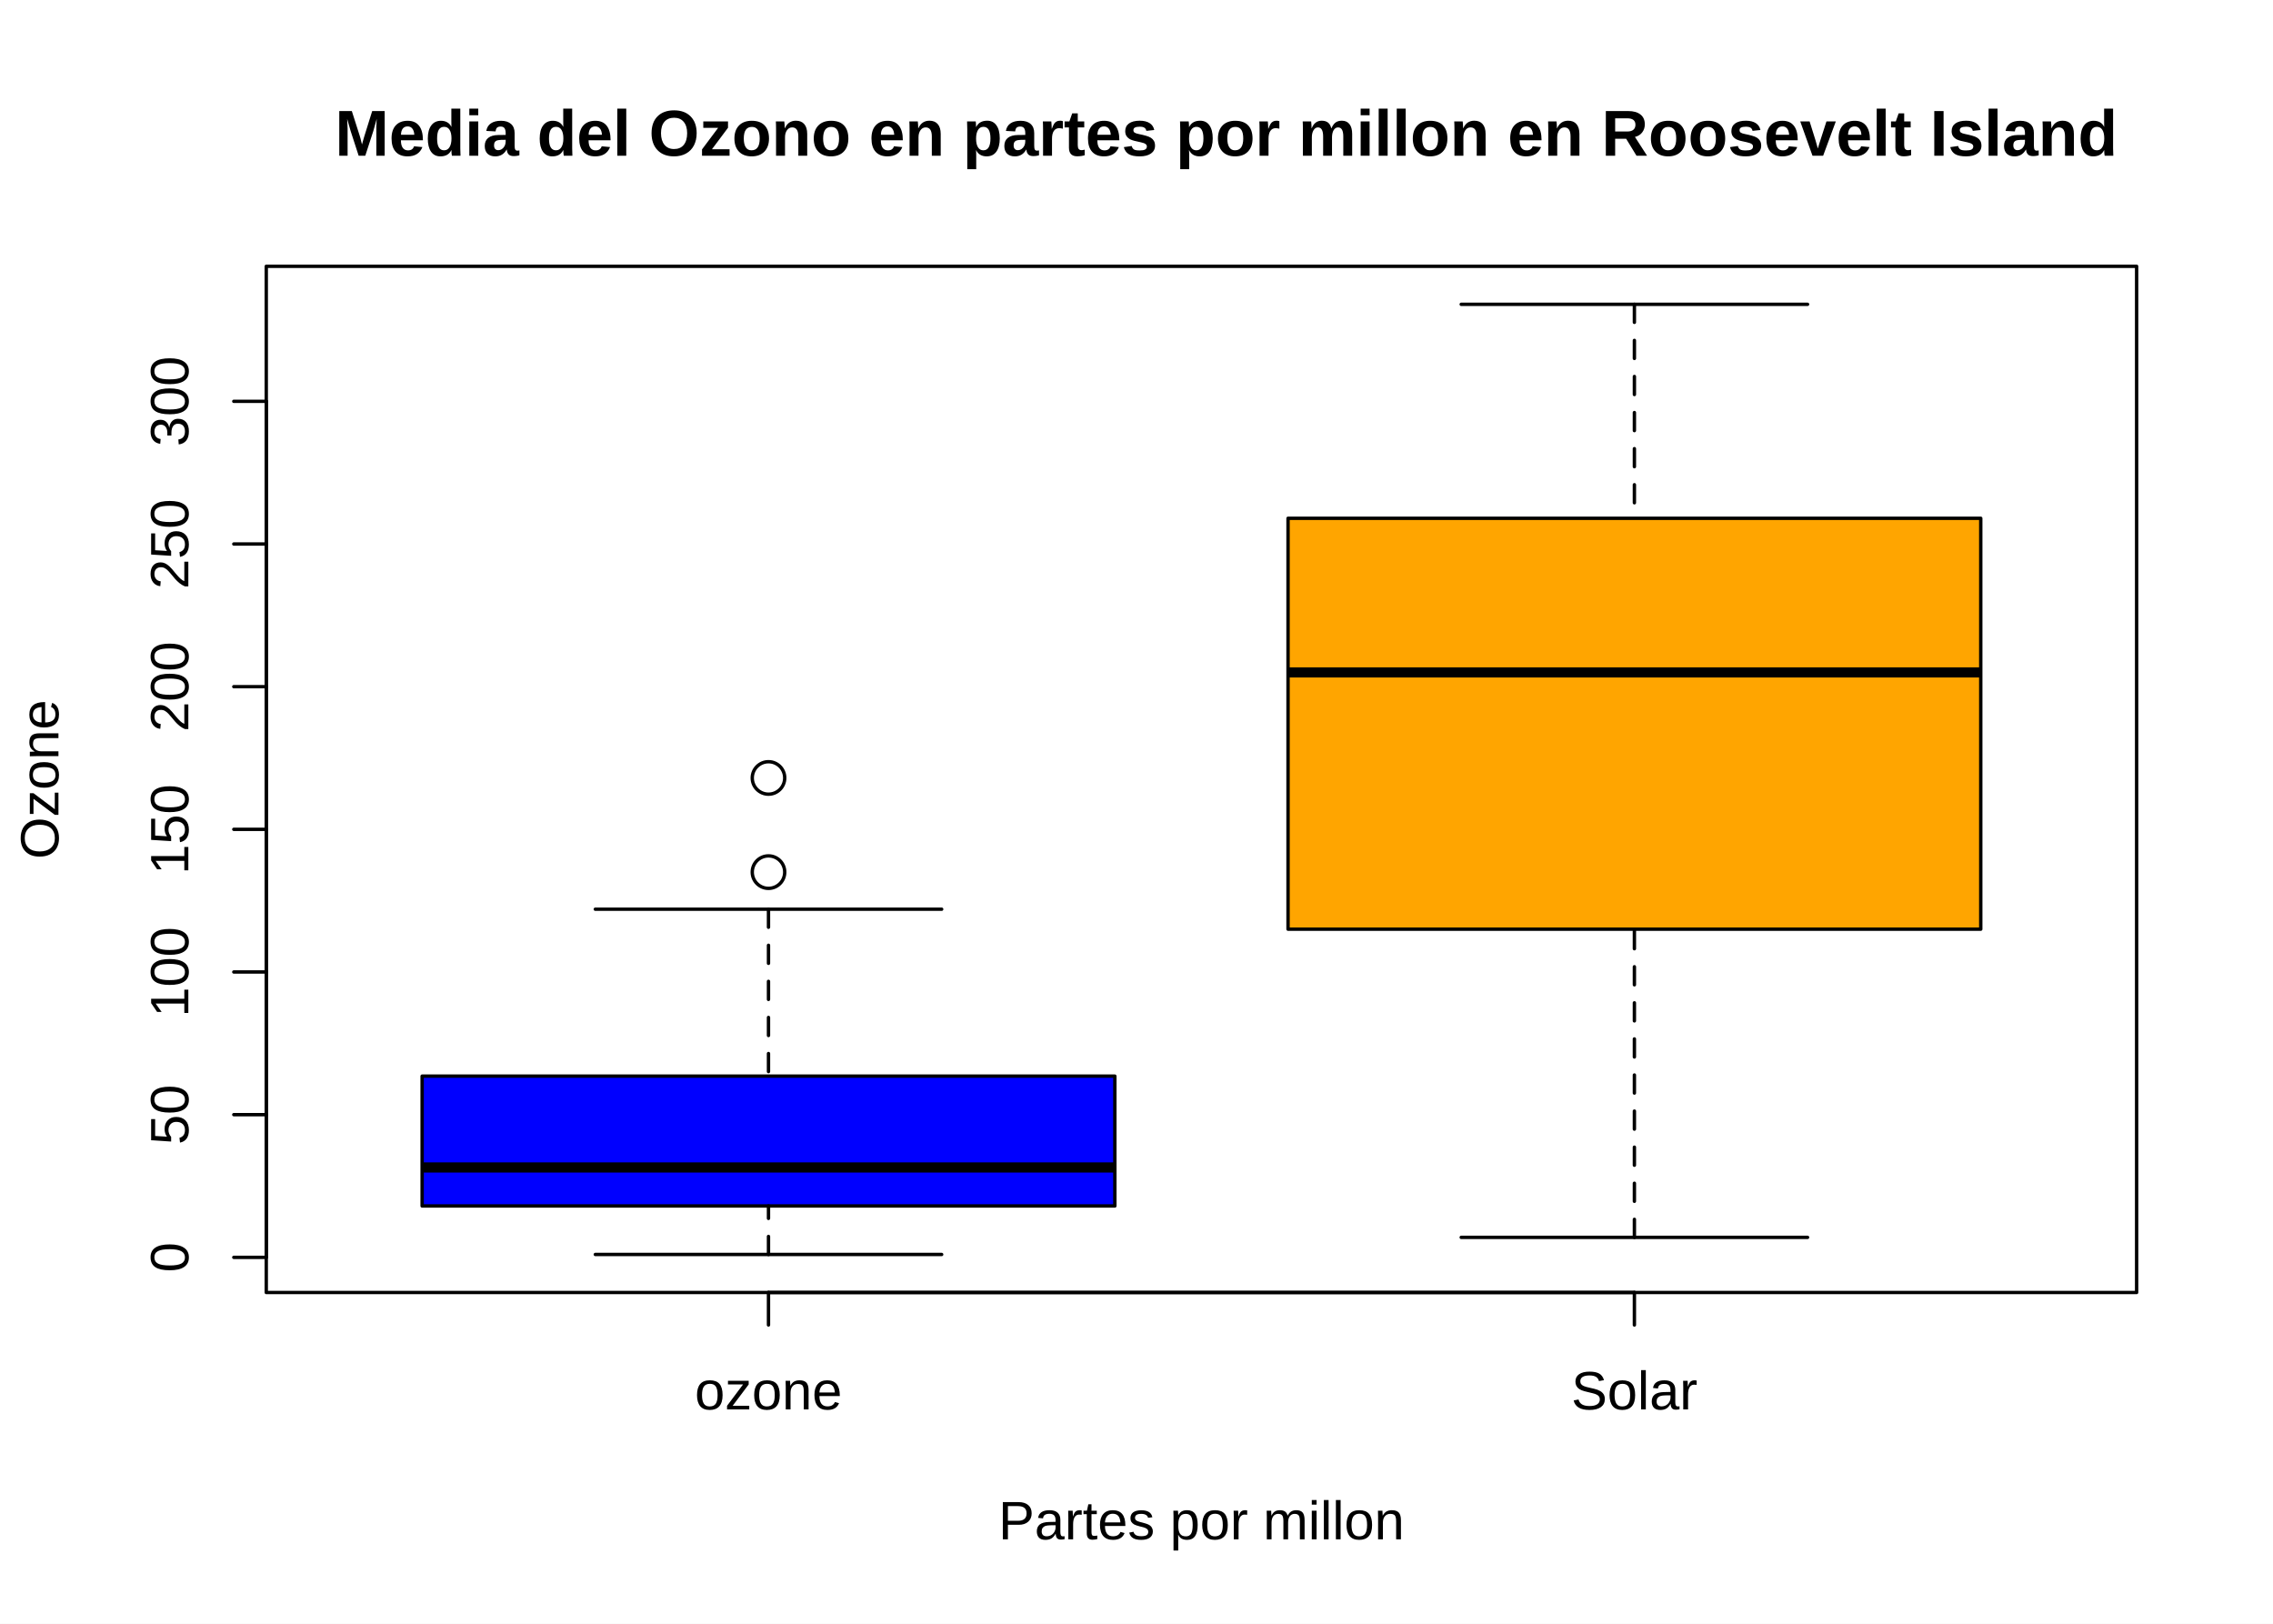
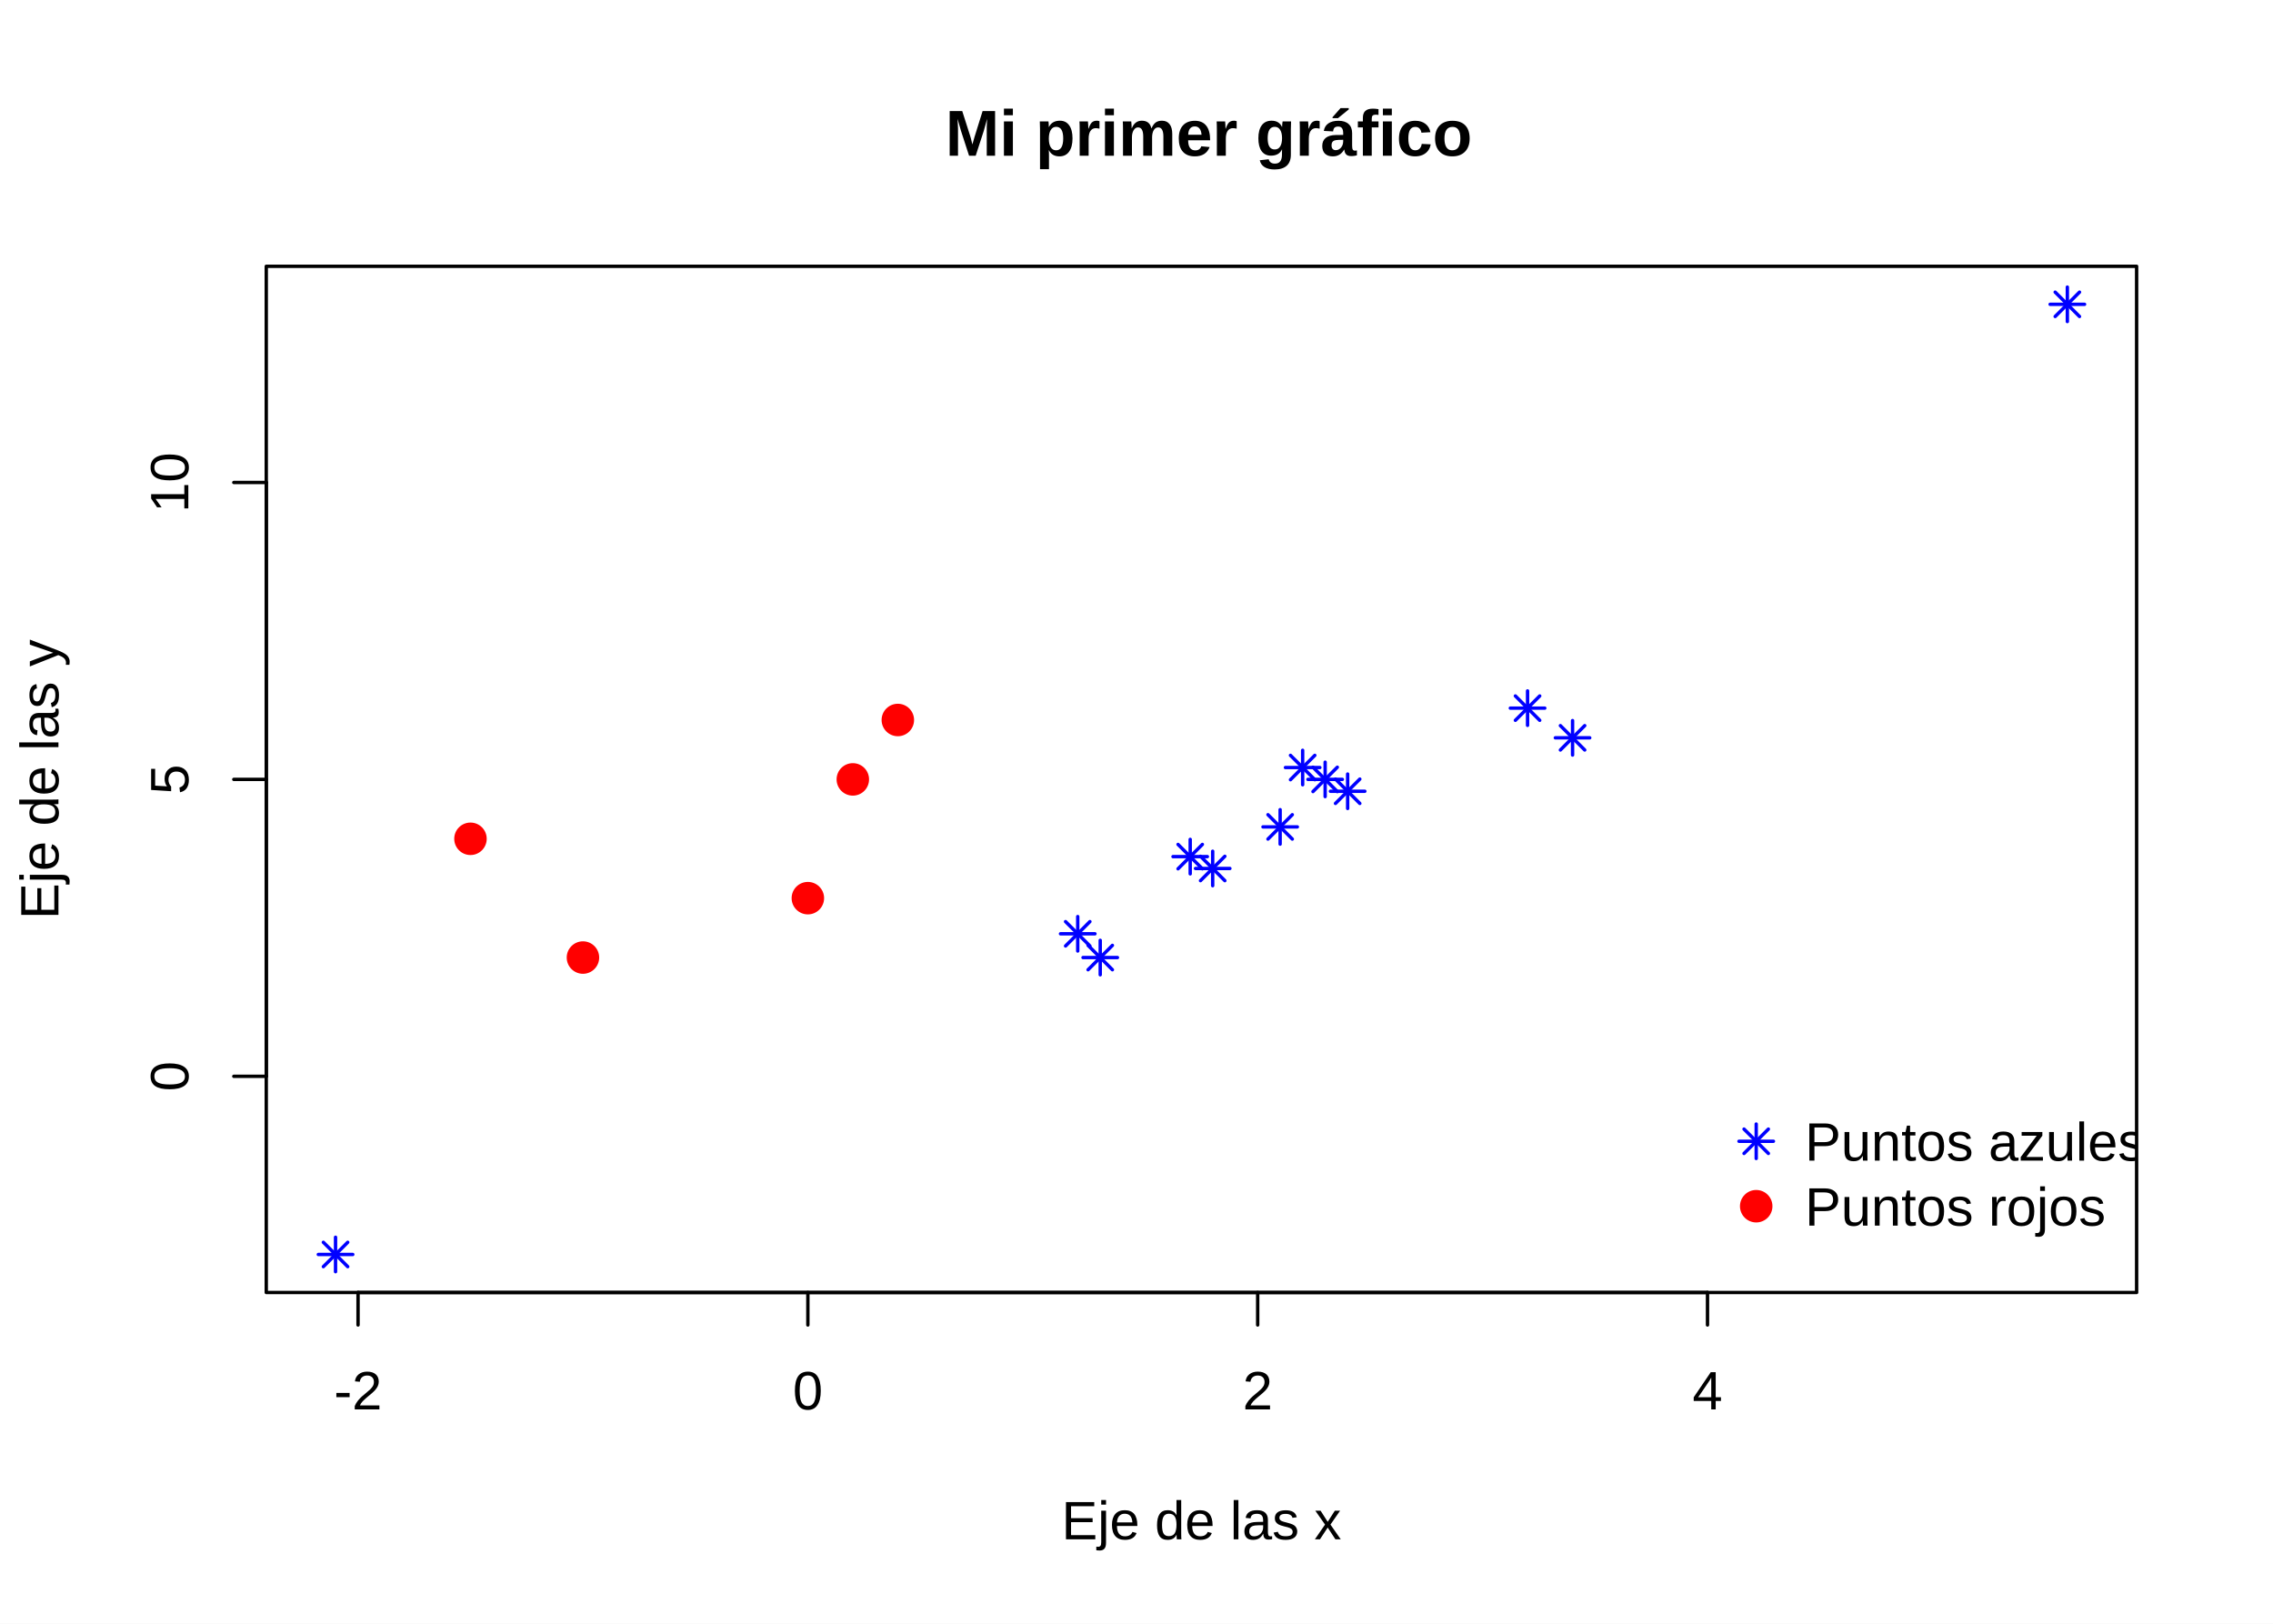
<svg xmlns="http://www.w3.org/2000/svg" viewBox="0 0 504.00 360.00">
  <defs>
    <style type="text/css">
    line, polyline, path, rect, circle {
      fill: none;
      stroke: #000000;
      stroke-linecap: round;
      stroke-linejoin: round;
      stroke-miterlimit: 10.00;
    }
  </style>
  </defs>
  <rect width="100%" height="100%" style="stroke: none; fill: #FFFFFF;" />
  <defs>
    <clipPath id="cpNTkuMDR8NDczLjc2fDI4Ni41Nnw1OS4wNA==">
      <rect x="59.04" y="59.04" width="414.72" height="227.52" />
    </clipPath>
  </defs>
-   <polyline points="93.60,267.38 247.20,267.38 247.20,238.59 93.60,238.59 " style="stroke-width: 0.75; stroke: none; fill: #0000FF;" clip-path="url(#cpNTkuMDR8NDczLjc2fDI4Ni41Nnw1OS4wNA==)" />
-   <line x1="93.60" y1="258.84" x2="247.20" y2="258.84" style="stroke-width: 2.25; stroke-linecap: butt;" clip-path="url(#cpNTkuMDR8NDczLjc2fDI4Ni41Nnw1OS4wNA==)" />
-   <line x1="170.40" y1="278.13" x2="170.40" y2="267.38" style="stroke-width: 0.75; stroke-dasharray: 4.00,4.00;" clip-path="url(#cpNTkuMDR8NDczLjc2fDI4Ni41Nnw1OS4wNA==)" />
-   <line x1="170.40" y1="201.58" x2="170.40" y2="238.59" style="stroke-width: 0.75; stroke-dasharray: 4.00,4.00;" clip-path="url(#cpNTkuMDR8NDczLjc2fDI4Ni41Nnw1OS4wNA==)" />
-   <line x1="132.00" y1="278.13" x2="208.80" y2="278.13" style="stroke-width: 0.75;" clip-path="url(#cpNTkuMDR8NDczLjc2fDI4Ni41Nnw1OS4wNA==)" />
-   <line x1="132.00" y1="201.58" x2="208.80" y2="201.58" style="stroke-width: 0.75;" clip-path="url(#cpNTkuMDR8NDczLjc2fDI4Ni41Nnw1OS4wNA==)" />
-   <polyline points="93.60,267.38 247.20,267.38 247.20,238.59 93.60,238.59 93.60,267.38 " style="stroke-width: 0.75;" clip-path="url(#cpNTkuMDR8NDczLjc2fDI4Ni41Nnw1OS4wNA==)" />
-   <circle cx="170.40" cy="193.36" r="2.70pt" style="stroke-width: 0.75;" clip-path="url(#cpNTkuMDR8NDczLjc2fDI4Ni41Nnw1OS4wNA==)" />
-   <circle cx="170.40" cy="172.48" r="2.70pt" style="stroke-width: 0.75;" clip-path="url(#cpNTkuMDR8NDczLjc2fDI4Ni41Nnw1OS4wNA==)" />
-   <polyline points="285.60,206.01 439.20,206.01 439.20,114.91 285.60,114.91 " style="stroke-width: 0.75; stroke: none; fill: #FFA500;" clip-path="url(#cpNTkuMDR8NDczLjc2fDI4Ni41Nnw1OS4wNA==)" />
-   <line x1="285.60" y1="149.08" x2="439.20" y2="149.08" style="stroke-width: 2.25; stroke-linecap: butt;" clip-path="url(#cpNTkuMDR8NDczLjc2fDI4Ni41Nnw1OS4wNA==)" />
-   <line x1="362.40" y1="274.34" x2="362.40" y2="206.01" style="stroke-width: 0.75; stroke-dasharray: 4.00,4.00;" clip-path="url(#cpNTkuMDR8NDczLjc2fDI4Ni41Nnw1OS4wNA==)" />
-   <line x1="362.40" y1="67.47" x2="362.40" y2="114.91" style="stroke-width: 0.75; stroke-dasharray: 4.00,4.00;" clip-path="url(#cpNTkuMDR8NDczLjc2fDI4Ni41Nnw1OS4wNA==)" />
-   <line x1="324.00" y1="274.34" x2="400.80" y2="274.34" style="stroke-width: 0.75;" clip-path="url(#cpNTkuMDR8NDczLjc2fDI4Ni41Nnw1OS4wNA==)" />
-   <line x1="324.00" y1="67.47" x2="400.80" y2="67.47" style="stroke-width: 0.75;" clip-path="url(#cpNTkuMDR8NDczLjc2fDI4Ni41Nnw1OS4wNA==)" />
-   <polyline points="285.60,206.01 439.20,206.01 439.20,114.91 285.60,114.91 285.60,206.01 " style="stroke-width: 0.75;" clip-path="url(#cpNTkuMDR8NDczLjc2fDI4Ni41Nnw1OS4wNA==)" />
+   <line x1="236.27" y1="209.73" x2="241.67" y2="204.33" style="stroke-width: 0.75; stroke: #0000FF;" clip-path="url(#cpNTkuMDR8NDczLjc2fDI4Ni41Nnw1OS4wNA==)" />
+   <line x1="236.27" y1="204.33" x2="241.67" y2="209.73" style="stroke-width: 0.75; stroke: #0000FF;" clip-path="url(#cpNTkuMDR8NDczLjc2fDI4Ni41Nnw1OS4wNA==)" />
+   <line x1="235.15" y1="207.03" x2="242.79" y2="207.03" style="stroke-width: 0.75; stroke: #0000FF;" clip-path="url(#cpNTkuMDR8NDczLjc2fDI4Ni41Nnw1OS4wNA==)" />
+   <line x1="238.97" y1="210.85" x2="238.97" y2="203.21" style="stroke-width: 0.75; stroke: #0000FF;" clip-path="url(#cpNTkuMDR8NDczLjc2fDI4Ni41Nnw1OS4wNA==)" />
+   <line x1="345.99" y1="166.28" x2="351.39" y2="160.88" style="stroke-width: 0.75; stroke: #0000FF;" clip-path="url(#cpNTkuMDR8NDczLjc2fDI4Ni41Nnw1OS4wNA==)" />
+   <line x1="345.99" y1="160.88" x2="351.39" y2="166.28" style="stroke-width: 0.75; stroke: #0000FF;" clip-path="url(#cpNTkuMDR8NDczLjc2fDI4Ni41Nnw1OS4wNA==)" />
+   <line x1="344.87" y1="163.58" x2="352.50" y2="163.58" style="stroke-width: 0.75; stroke: #0000FF;" clip-path="url(#cpNTkuMDR8NDczLjc2fDI4Ni41Nnw1OS4wNA==)" />
+   <line x1="348.69" y1="167.40" x2="348.69" y2="159.76" style="stroke-width: 0.75; stroke: #0000FF;" clip-path="url(#cpNTkuMDR8NDczLjc2fDI4Ni41Nnw1OS4wNA==)" />
+   <line x1="241.26" y1="215.00" x2="246.66" y2="209.60" style="stroke-width: 0.75; stroke: #0000FF;" clip-path="url(#cpNTkuMDR8NDczLjc2fDI4Ni41Nnw1OS4wNA==)" />
+   <line x1="241.26" y1="209.60" x2="246.66" y2="215.00" style="stroke-width: 0.75; stroke: #0000FF;" clip-path="url(#cpNTkuMDR8NDczLjc2fDI4Ni41Nnw1OS4wNA==)" />
+   <line x1="240.14" y1="212.30" x2="247.78" y2="212.30" style="stroke-width: 0.75; stroke: #0000FF;" clip-path="url(#cpNTkuMDR8NDczLjc2fDI4Ni41Nnw1OS4wNA==)" />
+   <line x1="243.96" y1="216.12" x2="243.96" y2="208.48" style="stroke-width: 0.75; stroke: #0000FF;" clip-path="url(#cpNTkuMDR8NDczLjc2fDI4Ni41Nnw1OS4wNA==)" />
+   <line x1="71.70" y1="280.83" x2="77.10" y2="275.43" style="stroke-width: 0.75; stroke: #0000FF;" clip-path="url(#cpNTkuMDR8NDczLjc2fDI4Ni41Nnw1OS4wNA==)" />
+   <line x1="71.70" y1="275.43" x2="77.10" y2="280.83" style="stroke-width: 0.75; stroke: #0000FF;" clip-path="url(#cpNTkuMDR8NDczLjc2fDI4Ni41Nnw1OS4wNA==)" />
+   <line x1="70.58" y1="278.13" x2="78.22" y2="278.13" style="stroke-width: 0.75; stroke: #0000FF;" clip-path="url(#cpNTkuMDR8NDczLjc2fDI4Ni41Nnw1OS4wNA==)" />
+   <line x1="74.40" y1="281.95" x2="74.40" y2="274.31" style="stroke-width: 0.75; stroke: #0000FF;" clip-path="url(#cpNTkuMDR8NDczLjc2fDI4Ni41Nnw1OS4wNA==)" />
+   <line x1="455.70" y1="70.17" x2="461.10" y2="64.77" style="stroke-width: 0.75; stroke: #0000FF;" clip-path="url(#cpNTkuMDR8NDczLjc2fDI4Ni41Nnw1OS4wNA==)" />
+   <line x1="455.70" y1="64.77" x2="461.10" y2="70.17" style="stroke-width: 0.75; stroke: #0000FF;" clip-path="url(#cpNTkuMDR8NDczLjc2fDI4Ni41Nnw1OS4wNA==)" />
+   <line x1="454.58" y1="67.47" x2="462.22" y2="67.47" style="stroke-width: 0.75; stroke: #0000FF;" clip-path="url(#cpNTkuMDR8NDczLjc2fDI4Ni41Nnw1OS4wNA==)" />
+   <line x1="458.40" y1="71.29" x2="458.40" y2="63.65" style="stroke-width: 0.75; stroke: #0000FF;" clip-path="url(#cpNTkuMDR8NDczLjc2fDI4Ni41Nnw1OS4wNA==)" />
+   <line x1="291.13" y1="175.50" x2="296.53" y2="170.10" style="stroke-width: 0.75; stroke: #0000FF;" clip-path="url(#cpNTkuMDR8NDczLjc2fDI4Ni41Nnw1OS4wNA==)" />
+   <line x1="291.13" y1="170.10" x2="296.53" y2="175.50" style="stroke-width: 0.75; stroke: #0000FF;" clip-path="url(#cpNTkuMDR8NDczLjc2fDI4Ni41Nnw1OS4wNA==)" />
+   <line x1="290.01" y1="172.80" x2="297.65" y2="172.80" style="stroke-width: 0.75; stroke: #0000FF;" clip-path="url(#cpNTkuMDR8NDczLjc2fDI4Ni41Nnw1OS4wNA==)" />
+   <line x1="293.83" y1="176.62" x2="293.83" y2="168.98" style="stroke-width: 0.75; stroke: #0000FF;" clip-path="url(#cpNTkuMDR8NDczLjc2fDI4Ni41Nnw1OS4wNA==)" />
+   <line x1="336.01" y1="159.70" x2="341.41" y2="154.30" style="stroke-width: 0.75; stroke: #0000FF;" clip-path="url(#cpNTkuMDR8NDczLjc2fDI4Ni41Nnw1OS4wNA==)" />
+   <line x1="336.01" y1="154.30" x2="341.41" y2="159.70" style="stroke-width: 0.75; stroke: #0000FF;" clip-path="url(#cpNTkuMDR8NDczLjc2fDI4Ni41Nnw1OS4wNA==)" />
+   <line x1="334.89" y1="157.00" x2="342.53" y2="157.00" style="stroke-width: 0.75; stroke: #0000FF;" clip-path="url(#cpNTkuMDR8NDczLjc2fDI4Ni41Nnw1OS4wNA==)" />
+   <line x1="338.71" y1="160.82" x2="338.71" y2="153.18" style="stroke-width: 0.75; stroke: #0000FF;" clip-path="url(#cpNTkuMDR8NDczLjc2fDI4Ni41Nnw1OS4wNA==)" />
+   <line x1="296.12" y1="178.13" x2="301.52" y2="172.73" style="stroke-width: 0.75; stroke: #0000FF;" clip-path="url(#cpNTkuMDR8NDczLjc2fDI4Ni41Nnw1OS4wNA==)" />
+   <line x1="296.12" y1="172.73" x2="301.52" y2="178.13" style="stroke-width: 0.75; stroke: #0000FF;" clip-path="url(#cpNTkuMDR8NDczLjc2fDI4Ni41Nnw1OS4wNA==)" />
+   <line x1="295.00" y1="175.43" x2="302.63" y2="175.43" style="stroke-width: 0.75; stroke: #0000FF;" clip-path="url(#cpNTkuMDR8NDczLjc2fDI4Ni41Nnw1OS4wNA==)" />
+   <line x1="298.82" y1="179.25" x2="298.82" y2="171.61" style="stroke-width: 0.75; stroke: #0000FF;" clip-path="url(#cpNTkuMDR8NDczLjc2fDI4Ni41Nnw1OS4wNA==)" />
+   <line x1="281.15" y1="186.03" x2="286.55" y2="180.63" style="stroke-width: 0.75; stroke: #0000FF;" clip-path="url(#cpNTkuMDR8NDczLjc2fDI4Ni41Nnw1OS4wNA==)" />
+   <line x1="281.15" y1="180.63" x2="286.55" y2="186.03" style="stroke-width: 0.75; stroke: #0000FF;" clip-path="url(#cpNTkuMDR8NDczLjc2fDI4Ni41Nnw1OS4wNA==)" />
+   <line x1="280.04" y1="183.33" x2="287.67" y2="183.33" style="stroke-width: 0.75; stroke: #0000FF;" clip-path="url(#cpNTkuMDR8NDczLjc2fDI4Ni41Nnw1OS4wNA==)" />
+   <line x1="283.85" y1="187.15" x2="283.85" y2="179.51" style="stroke-width: 0.75; stroke: #0000FF;" clip-path="url(#cpNTkuMDR8NDczLjc2fDI4Ni41Nnw1OS4wNA==)" />
+   <line x1="266.19" y1="195.25" x2="271.59" y2="189.85" style="stroke-width: 0.75; stroke: #0000FF;" clip-path="url(#cpNTkuMDR8NDczLjc2fDI4Ni41Nnw1OS4wNA==)" />
+   <line x1="266.19" y1="189.85" x2="271.59" y2="195.25" style="stroke-width: 0.75; stroke: #0000FF;" clip-path="url(#cpNTkuMDR8NDczLjc2fDI4Ni41Nnw1OS4wNA==)" />
+   <line x1="265.08" y1="192.55" x2="272.71" y2="192.55" style="stroke-width: 0.75; stroke: #0000FF;" clip-path="url(#cpNTkuMDR8NDczLjc2fDI4Ni41Nnw1OS4wNA==)" />
+   <line x1="268.89" y1="196.37" x2="268.89" y2="188.73" style="stroke-width: 0.75; stroke: #0000FF;" clip-path="url(#cpNTkuMDR8NDczLjc2fDI4Ni41Nnw1OS4wNA==)" />
+   <line x1="261.21" y1="192.62" x2="266.61" y2="187.22" style="stroke-width: 0.75; stroke: #0000FF;" clip-path="url(#cpNTkuMDR8NDczLjc2fDI4Ni41Nnw1OS4wNA==)" />
+   <line x1="261.21" y1="187.22" x2="266.61" y2="192.62" style="stroke-width: 0.75; stroke: #0000FF;" clip-path="url(#cpNTkuMDR8NDczLjc2fDI4Ni41Nnw1OS4wNA==)" />
+   <line x1="260.09" y1="189.92" x2="267.72" y2="189.92" style="stroke-width: 0.75; stroke: #0000FF;" clip-path="url(#cpNTkuMDR8NDczLjc2fDI4Ni41Nnw1OS4wNA==)" />
+   <line x1="263.91" y1="193.74" x2="263.91" y2="186.10" style="stroke-width: 0.75; stroke: #0000FF;" clip-path="url(#cpNTkuMDR8NDczLjc2fDI4Ni41Nnw1OS4wNA==)" />
+   <line x1="286.14" y1="172.87" x2="291.54" y2="167.47" style="stroke-width: 0.75; stroke: #0000FF;" clip-path="url(#cpNTkuMDR8NDczLjc2fDI4Ni41Nnw1OS4wNA==)" />
+   <line x1="286.14" y1="167.47" x2="291.54" y2="172.87" style="stroke-width: 0.75; stroke: #0000FF;" clip-path="url(#cpNTkuMDR8NDczLjc2fDI4Ni41Nnw1OS4wNA==)" />
+   <line x1="285.02" y1="170.17" x2="292.66" y2="170.17" style="stroke-width: 0.75; stroke: #0000FF;" clip-path="url(#cpNTkuMDR8NDczLjc2fDI4Ni41Nnw1OS4wNA==)" />
+   <line x1="288.84" y1="173.99" x2="288.84" y2="166.35" style="stroke-width: 0.75; stroke: #0000FF;" clip-path="url(#cpNTkuMDR8NDczLjc2fDI4Ni41Nnw1OS4wNA==)" />
  <defs>
    <clipPath id="cpMHw1MDR8MzYwfDA=">
      <rect x="0.00" y="0.00" width="504.00" height="360.00" />
    </clipPath>
  </defs>
-   <line x1="170.40" y1="286.56" x2="362.40" y2="286.56" style="stroke-width: 0.75;" clip-path="url(#cpMHw1MDR8MzYwfDA=)" />
-   <line x1="170.40" y1="286.56" x2="170.40" y2="293.76" style="stroke-width: 0.75;" clip-path="url(#cpMHw1MDR8MzYwfDA=)" />
-   <line x1="362.40" y1="286.56" x2="362.40" y2="293.76" style="stroke-width: 0.75;" clip-path="url(#cpMHw1MDR8MzYwfDA=)" />
+   <line x1="79.39" y1="286.56" x2="378.61" y2="286.56" style="stroke-width: 0.75;" clip-path="url(#cpMHw1MDR8MzYwfDA=)" />
+   <line x1="79.39" y1="286.56" x2="79.39" y2="293.76" style="stroke-width: 0.75;" clip-path="url(#cpMHw1MDR8MzYwfDA=)" />
+   <line x1="179.13" y1="286.56" x2="179.13" y2="293.76" style="stroke-width: 0.75;" clip-path="url(#cpMHw1MDR8MzYwfDA=)" />
+   <line x1="278.87" y1="286.56" x2="278.87" y2="293.76" style="stroke-width: 0.75;" clip-path="url(#cpMHw1MDR8MzYwfDA=)" />
+   <line x1="378.61" y1="286.56" x2="378.61" y2="293.76" style="stroke-width: 0.75;" clip-path="url(#cpMHw1MDR8MzYwfDA=)" />
  <g clip-path="url(#cpMHw1MDR8MzYwfDA=)">
-     <text x="154.05" y="312.48" style="font-size: 12.00px; font-family: Arial;" textLength="32.70px" lengthAdjust="spacingAndGlyphs">ozone</text>
+     <text x="74.05" y="312.48" style="font-size: 12.00px; font-family: Arial;" textLength="10.67px" lengthAdjust="spacingAndGlyphs">-2</text>
  </g>
  <g clip-path="url(#cpMHw1MDR8MzYwfDA=)">
-     <text x="348.39" y="312.48" style="font-size: 12.00px; font-family: Arial;" textLength="28.01px" lengthAdjust="spacingAndGlyphs">Solar</text>
-   </g>
-   <line x1="59.04" y1="278.77" x2="59.04" y2="88.98" style="stroke-width: 0.75;" clip-path="url(#cpMHw1MDR8MzYwfDA=)" />
-   <line x1="59.04" y1="278.77" x2="51.84" y2="278.77" style="stroke-width: 0.75;" clip-path="url(#cpMHw1MDR8MzYwfDA=)" />
-   <line x1="59.04" y1="247.13" x2="51.84" y2="247.13" style="stroke-width: 0.75;" clip-path="url(#cpMHw1MDR8MzYwfDA=)" />
-   <line x1="59.04" y1="215.50" x2="51.84" y2="215.50" style="stroke-width: 0.75;" clip-path="url(#cpMHw1MDR8MzYwfDA=)" />
-   <line x1="59.04" y1="183.87" x2="51.84" y2="183.87" style="stroke-width: 0.75;" clip-path="url(#cpMHw1MDR8MzYwfDA=)" />
-   <line x1="59.04" y1="152.24" x2="51.84" y2="152.24" style="stroke-width: 0.75;" clip-path="url(#cpMHw1MDR8MzYwfDA=)" />
-   <line x1="59.04" y1="120.61" x2="51.84" y2="120.61" style="stroke-width: 0.75;" clip-path="url(#cpMHw1MDR8MzYwfDA=)" />
-   <line x1="59.04" y1="88.98" x2="51.84" y2="88.98" style="stroke-width: 0.75;" clip-path="url(#cpMHw1MDR8MzYwfDA=)" />
-   <g clip-path="url(#cpMHw1MDR8MzYwfDA=)">
-     <text transform="translate(41.76,282.10) rotate(-90)" style="font-size: 12.00px; font-family: Arial;" textLength="6.67px" lengthAdjust="spacingAndGlyphs">0</text>
+     <text x="175.79" y="312.48" style="font-size: 12.00px; font-family: Arial;" textLength="6.67px" lengthAdjust="spacingAndGlyphs">0</text>
  </g>
  <g clip-path="url(#cpMHw1MDR8MzYwfDA=)">
-     <text transform="translate(41.76,253.81) rotate(-90)" style="font-size: 12.00px; font-family: Arial;" textLength="13.35px" lengthAdjust="spacingAndGlyphs">50</text>
+     <text x="275.53" y="312.48" style="font-size: 12.00px; font-family: Arial;" textLength="6.67px" lengthAdjust="spacingAndGlyphs">2</text>
  </g>
  <g clip-path="url(#cpMHw1MDR8MzYwfDA=)">
-     <text transform="translate(41.76,225.51) rotate(-90)" style="font-size: 12.00px; font-family: Arial;" textLength="20.02px" lengthAdjust="spacingAndGlyphs">100</text>
+     <text x="375.27" y="312.48" style="font-size: 12.00px; font-family: Arial;" textLength="6.67px" lengthAdjust="spacingAndGlyphs">4</text>
+   </g>
+   <line x1="59.04" y1="238.63" x2="59.04" y2="106.97" style="stroke-width: 0.75;" clip-path="url(#cpMHw1MDR8MzYwfDA=)" />
+   <line x1="59.04" y1="238.63" x2="51.84" y2="238.63" style="stroke-width: 0.75;" clip-path="url(#cpMHw1MDR8MzYwfDA=)" />
+   <line x1="59.04" y1="172.80" x2="51.84" y2="172.80" style="stroke-width: 0.75;" clip-path="url(#cpMHw1MDR8MzYwfDA=)" />
+   <line x1="59.04" y1="106.97" x2="51.84" y2="106.97" style="stroke-width: 0.75;" clip-path="url(#cpMHw1MDR8MzYwfDA=)" />
+   <g clip-path="url(#cpMHw1MDR8MzYwfDA=)">
+     <text transform="translate(41.76,241.97) rotate(-90)" style="font-size: 12.00px; font-family: Arial;" textLength="6.67px" lengthAdjust="spacingAndGlyphs">0</text>
  </g>
  <g clip-path="url(#cpMHw1MDR8MzYwfDA=)">
-     <text transform="translate(41.76,193.88) rotate(-90)" style="font-size: 12.00px; font-family: Arial;" textLength="20.02px" lengthAdjust="spacingAndGlyphs">150</text>
+     <text transform="translate(41.76,176.14) rotate(-90)" style="font-size: 12.00px; font-family: Arial;" textLength="6.67px" lengthAdjust="spacingAndGlyphs">5</text>
  </g>
  <g clip-path="url(#cpMHw1MDR8MzYwfDA=)">
-     <text transform="translate(41.76,162.25) rotate(-90)" style="font-size: 12.00px; font-family: Arial;" textLength="20.02px" lengthAdjust="spacingAndGlyphs">200</text>
+     <text transform="translate(41.76,113.64) rotate(-90)" style="font-size: 12.00px; font-family: Arial;" textLength="13.35px" lengthAdjust="spacingAndGlyphs">10</text>
+   </g>
+   <polyline points="59.04,286.56 473.76,286.56 473.76,59.04 59.04,59.04 59.04,286.56 " style="stroke-width: 0.75;" clip-path="url(#cpMHw1MDR8MzYwfDA=)" />
+   <g clip-path="url(#cpMHw1MDR8MzYwfDA=)">
+     <text x="209.61" y="34.53" style="font-size: 14.40px; font-weight: bold; font-family: Arial;" textLength="113.58px" lengthAdjust="spacingAndGlyphs">Mi primer gráfico</text>
  </g>
  <g clip-path="url(#cpMHw1MDR8MzYwfDA=)">
-     <text transform="translate(41.76,130.62) rotate(-90)" style="font-size: 12.00px; font-family: Arial;" textLength="20.02px" lengthAdjust="spacingAndGlyphs">250</text>
+     <text x="235.38" y="341.28" style="font-size: 12.00px; font-family: Arial;" textLength="62.03px" lengthAdjust="spacingAndGlyphs">Eje de las x</text>
  </g>
  <g clip-path="url(#cpMHw1MDR8MzYwfDA=)">
-     <text transform="translate(41.76,98.99) rotate(-90)" style="font-size: 12.00px; font-family: Arial;" textLength="20.02px" lengthAdjust="spacingAndGlyphs">300</text>
+     <text transform="translate(12.96,203.82) rotate(-90)" style="font-size: 12.00px; font-family: Arial;" textLength="62.03px" lengthAdjust="spacingAndGlyphs">Eje de las y</text>
  </g>
-   <g clip-path="url(#cpMHw1MDR8MzYwfDA=)">
-     <text x="74.26" y="34.53" style="font-size: 14.40px; font-weight: bold; font-family: Arial;" textLength="384.29px" lengthAdjust="spacingAndGlyphs">Media del Ozono en partes por millon en Roosevelt Island</text>
+   <defs>
+     <clipPath id="cpNTkuMDR8NDczLjc2fDI4Ni41Nnw1OS4wNA==">
+       <rect x="59.04" y="59.04" width="414.72" height="227.52" />
+     </clipPath>
+   </defs>
+   <circle cx="129.26" cy="212.30" r="2.70pt" style="stroke-width: 0.75; stroke: none; fill: #FF0000;" clip-path="url(#cpNTkuMDR8NDczLjc2fDI4Ni41Nnw1OS4wNA==)" />
+   <circle cx="179.13" cy="199.13" r="2.70pt" style="stroke-width: 0.75; stroke: none; fill: #FF0000;" clip-path="url(#cpNTkuMDR8NDczLjc2fDI4Ni41Nnw1OS4wNA==)" />
+   <circle cx="104.32" cy="185.97" r="2.70pt" style="stroke-width: 0.75; stroke: none; fill: #FF0000;" clip-path="url(#cpNTkuMDR8NDczLjc2fDI4Ni41Nnw1OS4wNA==)" />
+   <circle cx="189.10" cy="172.80" r="2.70pt" style="stroke-width: 0.75; stroke: none; fill: #FF0000;" clip-path="url(#cpNTkuMDR8NDczLjc2fDI4Ni41Nnw1OS4wNA==)" />
+   <circle cx="199.08" cy="159.63" r="2.70pt" style="stroke-width: 0.75; stroke: none; fill: #FF0000;" clip-path="url(#cpNTkuMDR8NDczLjc2fDI4Ni41Nnw1OS4wNA==)" />
+   <line x1="386.71" y1="255.73" x2="392.11" y2="250.33" style="stroke-width: 0.75; stroke: #0000FF;" clip-path="url(#cpNTkuMDR8NDczLjc2fDI4Ni41Nnw1OS4wNA==)" />
+   <line x1="386.71" y1="250.33" x2="392.11" y2="255.73" style="stroke-width: 0.75; stroke: #0000FF;" clip-path="url(#cpNTkuMDR8NDczLjc2fDI4Ni41Nnw1OS4wNA==)" />
+   <line x1="385.59" y1="253.03" x2="393.23" y2="253.03" style="stroke-width: 0.75; stroke: #0000FF;" clip-path="url(#cpNTkuMDR8NDczLjc2fDI4Ni41Nnw1OS4wNA==)" />
+   <line x1="389.41" y1="256.85" x2="389.41" y2="249.21" style="stroke-width: 0.75; stroke: #0000FF;" clip-path="url(#cpNTkuMDR8NDczLjc2fDI4Ni41Nnw1OS4wNA==)" />
+   <circle cx="389.41" cy="267.43" r="2.70pt" style="stroke-width: 0.75; stroke: none; fill: #FF0000;" clip-path="url(#cpNTkuMDR8NDczLjc2fDI4Ni41Nnw1OS4wNA==)" />
+   <g clip-path="url(#cpNTkuMDR8NDczLjc2fDI4Ni41Nnw1OS4wNA==)">
+     <text x="400.21" y="257.33" style="font-size: 12.00px; font-family: Arial;" textLength="75.38px" lengthAdjust="spacingAndGlyphs">Puntos azules</text>
  </g>
-   <g clip-path="url(#cpMHw1MDR8MzYwfDA=)">
-     <text x="221.38" y="341.28" style="font-size: 12.00px; font-family: Arial;" textLength="90.04px" lengthAdjust="spacingAndGlyphs">Partes por millon</text>
+   <g clip-path="url(#cpNTkuMDR8NDczLjc2fDI4Ni41Nnw1OS4wNA==)">
+     <text x="400.21" y="271.73" style="font-size: 12.00px; font-family: Arial;" textLength="66.70px" lengthAdjust="spacingAndGlyphs">Puntos rojos</text>
  </g>
-   <g clip-path="url(#cpMHw1MDR8MzYwfDA=)">
-     <text transform="translate(12.96,190.48) rotate(-90)" style="font-size: 12.00px; font-family: Arial;" textLength="35.36px" lengthAdjust="spacingAndGlyphs">Ozone</text>
-   </g>
-   <polyline points="59.04,286.56 473.76,286.56 473.76,59.04 59.04,59.04 59.04,286.56 " style="stroke-width: 0.75;" clip-path="url(#cpMHw1MDR8MzYwfDA=)" />
</svg>
